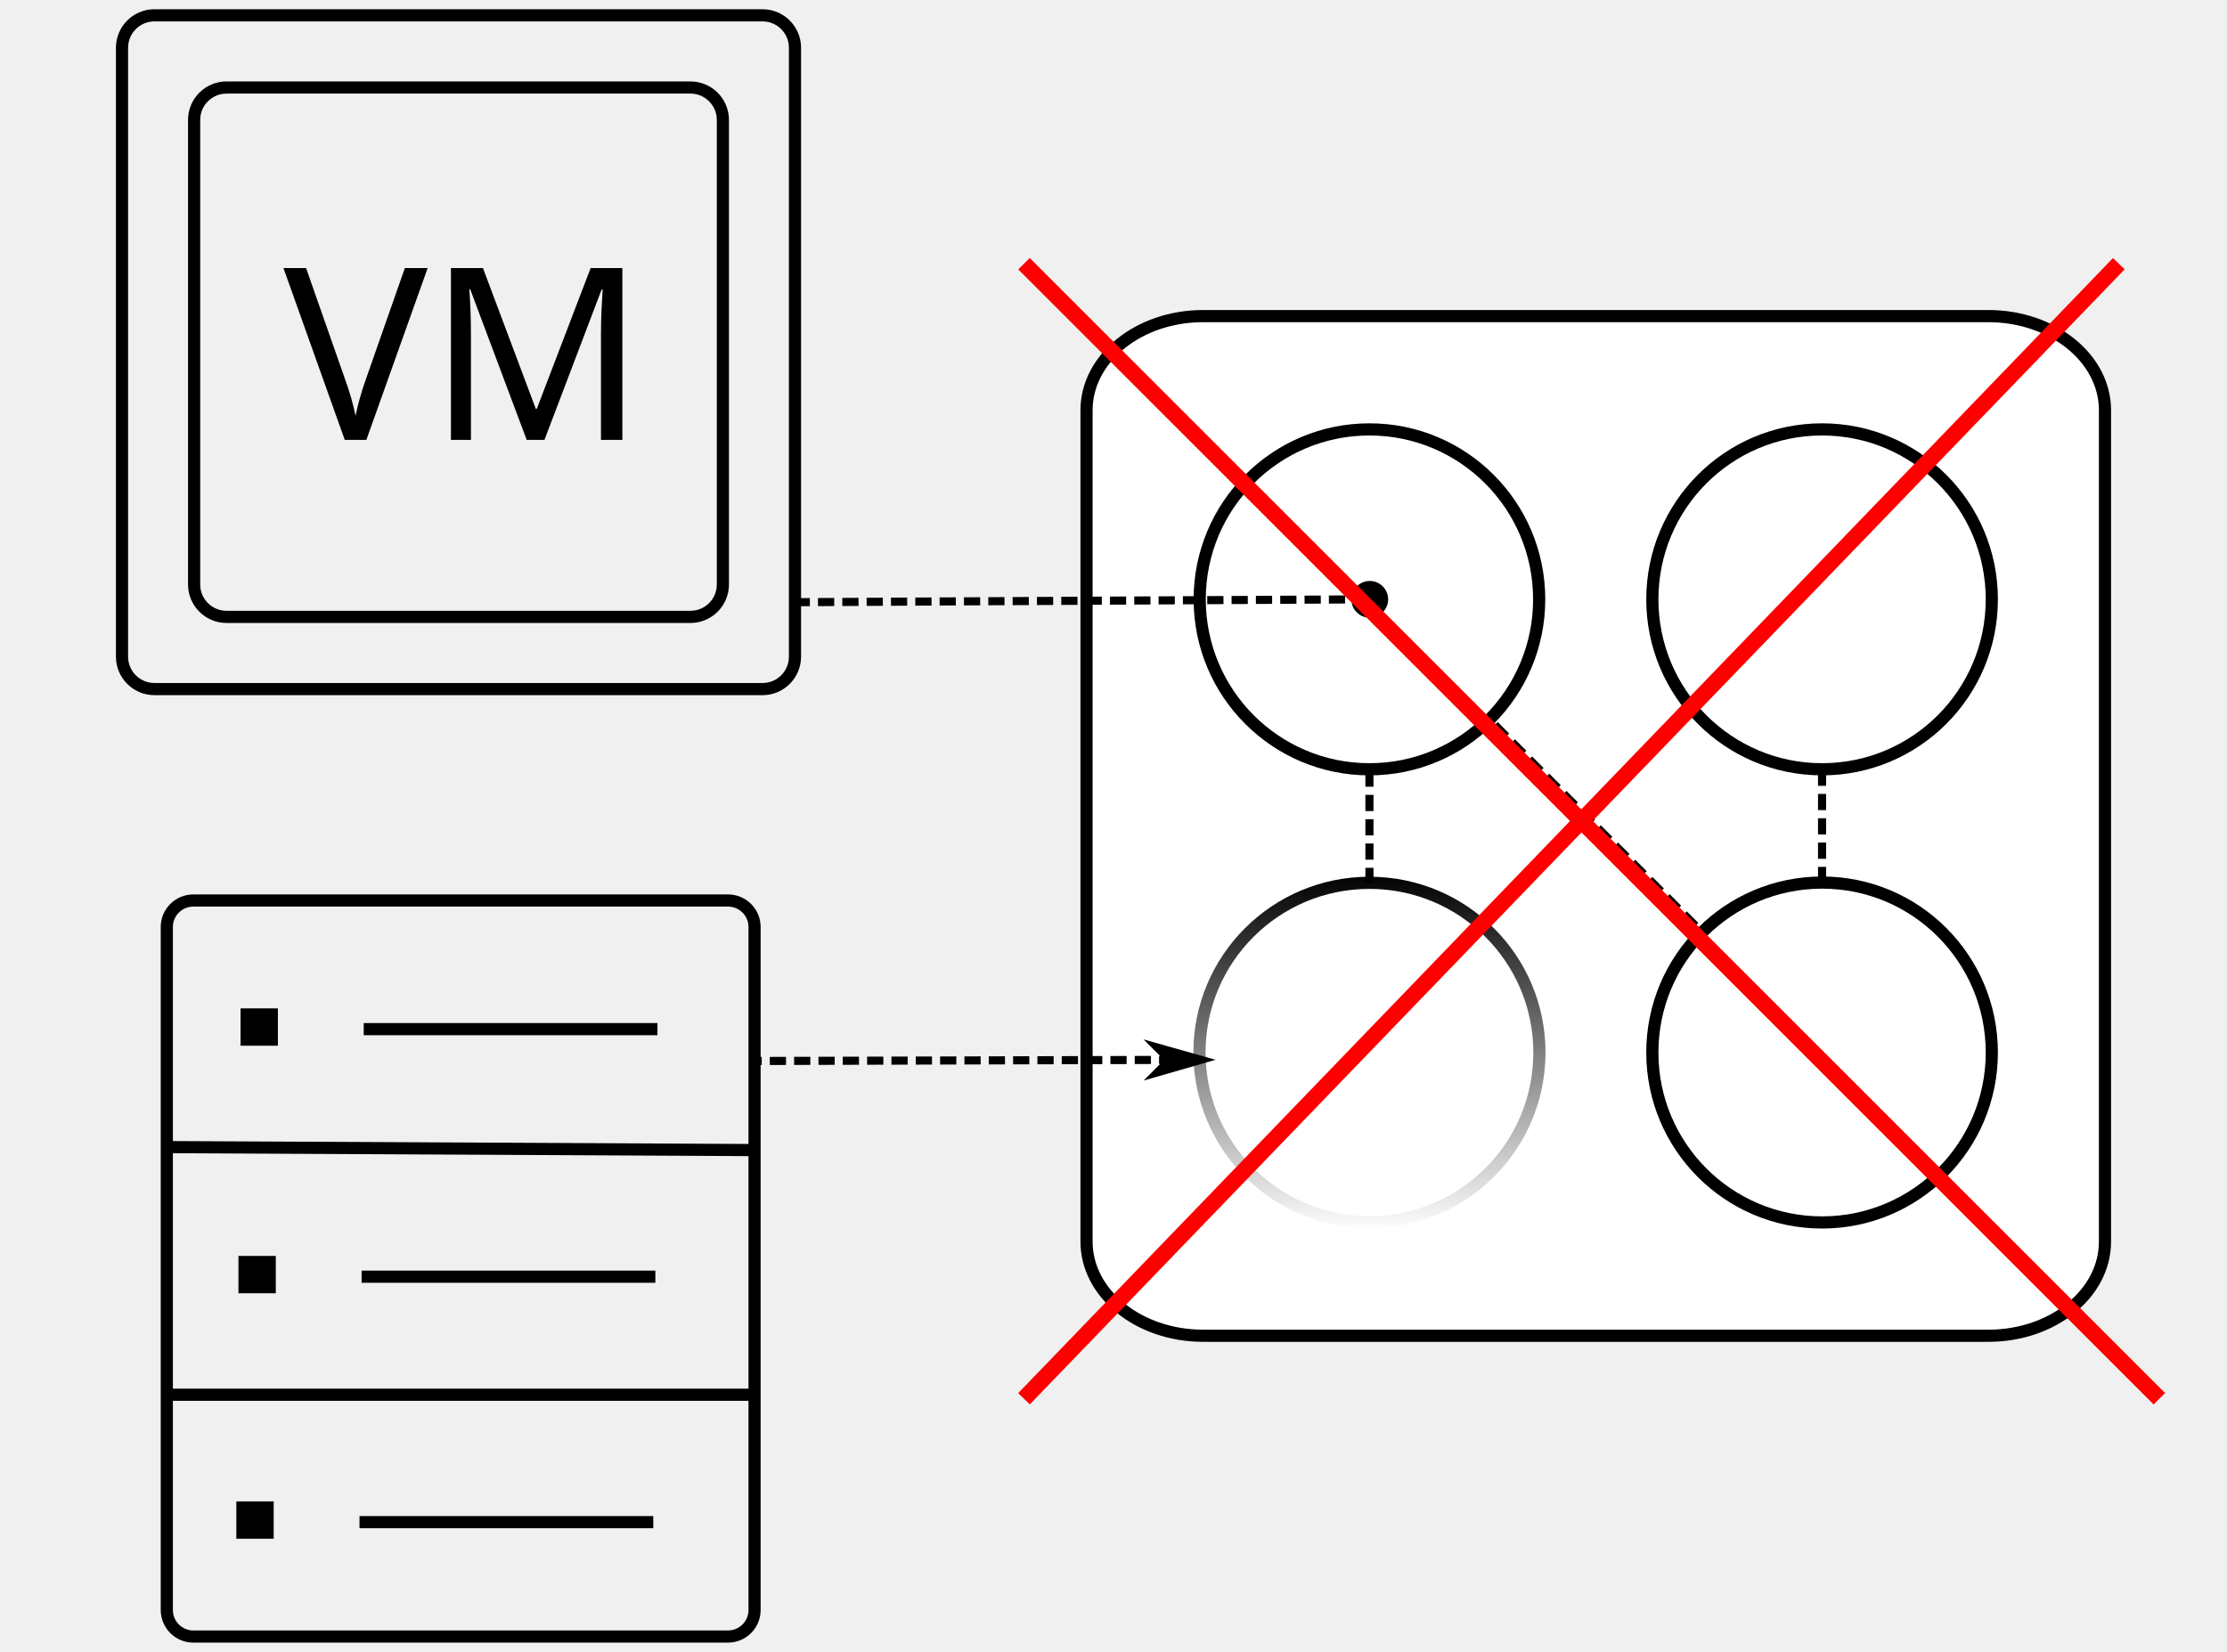
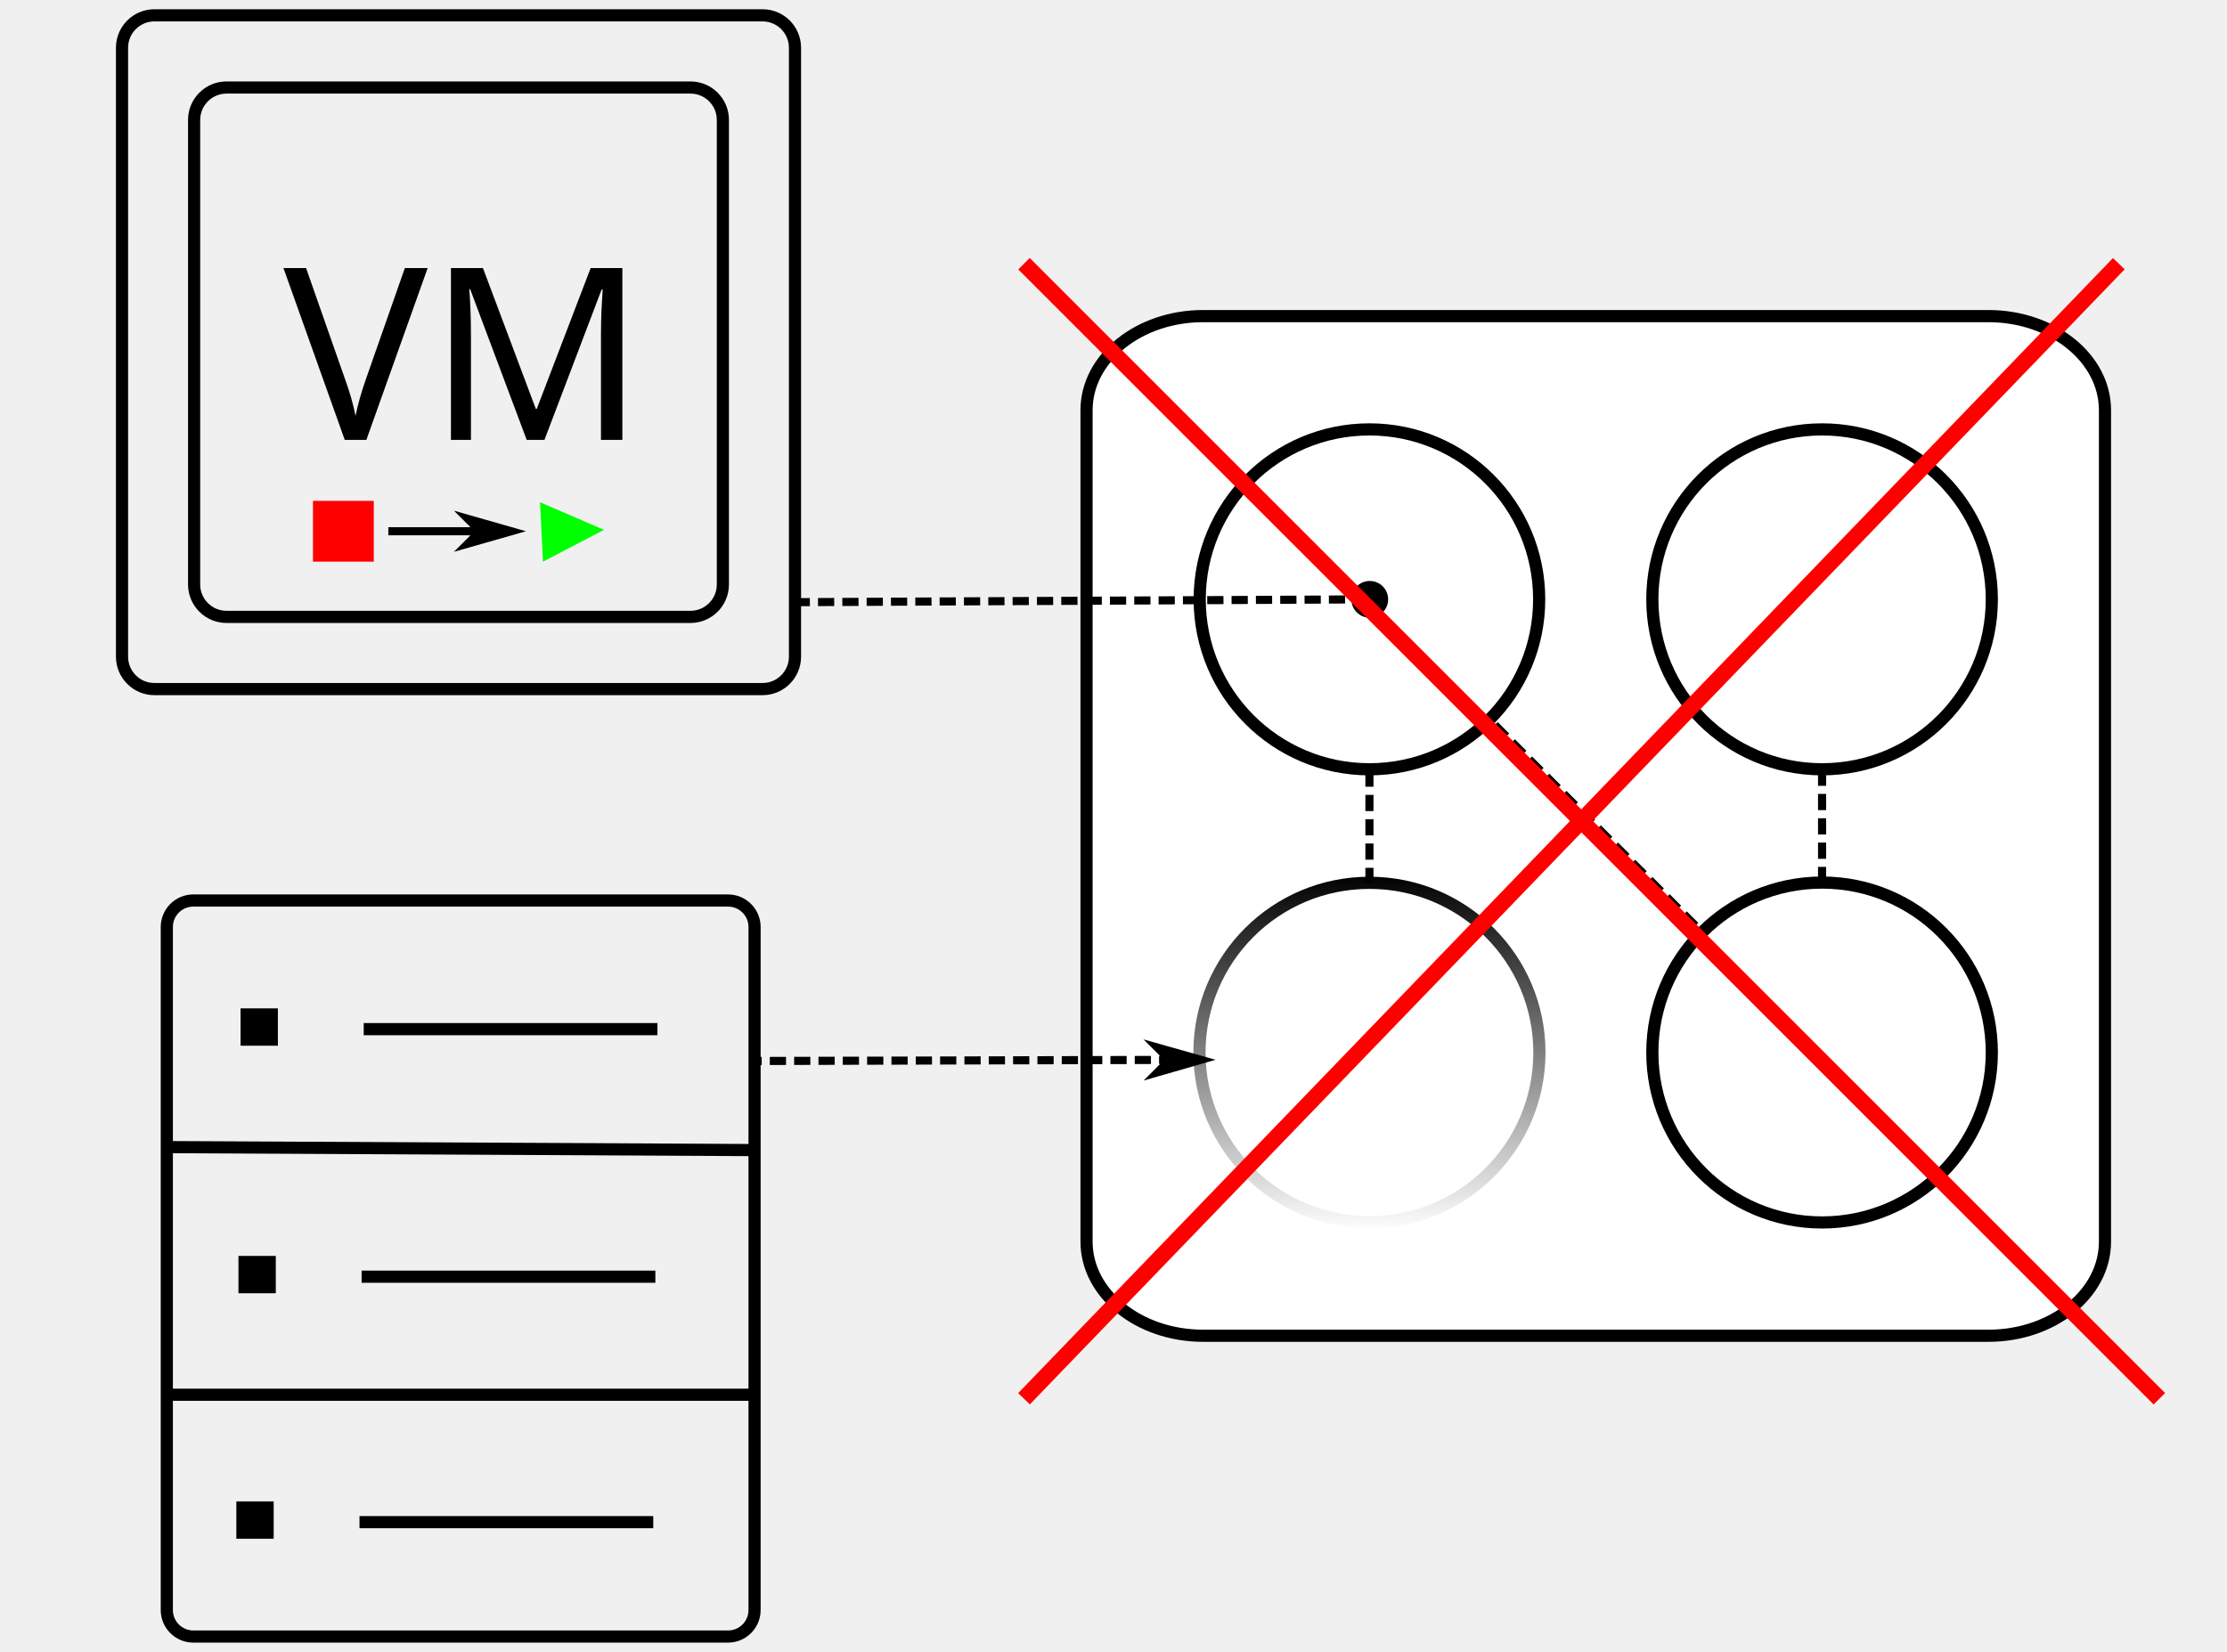
<svg xmlns="http://www.w3.org/2000/svg" xmlns:ns1="http://www.openswatchbook.org/uri/2009/osb" xmlns:xlink="http://www.w3.org/1999/xlink" width="155mm" height="115mm" id="svg5421" version="1.1" viewBox="0 0 549.213 407.48">
  <defs id="defs5423">
    <linearGradient id="linearGradient19033">
      <stop style="stop-color:#000000;stop-opacity:1;" offset="0" id="stop19035" />
      <stop style="stop-color:#000000;stop-opacity:0;" offset="1" id="stop19037" />
    </linearGradient>
    <marker orient="auto" refY="0.0" refX="0.0" id="Arrow1Mstart" style="overflow:visible">
      <path id="path4282" d="M 0.0,0.0 L 5.0,-5.0 L -12.5,0.0 L 5.0,5.0 L 0.0,0.0 z " style="fill-rule:evenodd;stroke:#000000;stroke-width:1pt;stroke-opacity:1;fill:#000000;fill-opacity:1" transform="scale(0.4) translate(10,0)" />
    </marker>
    <marker orient="auto" refY="0.0" refX="0.0" id="DotM" style="overflow:visible">
      <path id="path4340" d="M -2.5,-1.0 C -2.5,1.76 -4.74,4.0 -7.5,4.0 C -10.26,4.0 -12.5,1.76 -12.5,-1.0 C -12.5,-3.76 -10.26,-6.0 -7.5,-6.0 C -4.74,-6.0 -2.5,-3.76 -2.5,-1.0 z " style="fill-rule:evenodd;stroke:#000000;stroke-width:1pt;stroke-opacity:1;fill:#000000;fill-opacity:1" transform="scale(0.4) translate(7.4, 1)" />
    </marker>
    <marker orient="auto" refY="0.0" refX="0.0" id="DotL" style="overflow:visible">
      <path id="path4337" d="M -2.5,-1.0 C -2.5,1.76 -4.74,4.0 -7.5,4.0 C -10.26,4.0 -12.5,1.76 -12.5,-1.0 C -12.5,-3.76 -10.26,-6.0 -7.5,-6.0 C -4.74,-6.0 -2.5,-3.76 -2.5,-1.0 z " style="fill-rule:evenodd;stroke:#000000;stroke-width:1pt;stroke-opacity:1;fill:#000000;fill-opacity:1" transform="scale(0.8) translate(7.4, 1)" />
    </marker>
    <marker orient="auto" refY="0.0" refX="0.0" id="marker5042" style="overflow:visible;">
      <path id="path5044" d="M 0.0,0.0 L 5.0,-5.0 L -12.5,0.0 L 5.0,5.0 L 0.0,0.0 z " style="fill-rule:evenodd;stroke:#000000;stroke-width:1pt;stroke-opacity:1;fill:#000000;fill-opacity:1" transform="scale(0.4) rotate(180) translate(10,0)" />
    </marker>
    <marker orient="auto" refY="0.0" refX="0.0" id="Arrow1Mend" style="overflow:visible;">
      <path id="path4285" d="M 0.0,0.0 L 5.0,-5.0 L -12.5,0.0 L 5.0,5.0 L 0.0,0.0 z " style="fill-rule:evenodd;stroke:#000000;stroke-width:1pt;stroke-opacity:1;fill:#000000;fill-opacity:1" transform="scale(0.4) rotate(180) translate(10,0)" />
    </marker>
    <marker orient="auto" refY="0.0" refX="0.0" id="Arrow1Lend" style="overflow:visible;">
      <path id="path4279" d="M 0.0,0.0 L 5.0,-5.0 L -12.5,0.0 L 5.0,5.0 L 0.0,0.0 z " style="fill-rule:evenodd;stroke:#000000;stroke-width:1pt;stroke-opacity:1;fill:#000000;fill-opacity:1" transform="scale(0.8) rotate(180) translate(12.5,0)" />
    </marker>
    <linearGradient id="linearGradient4258">
      <stop style="stop-color:#559900;stop-opacity:1;" offset="0" id="stop4260" />
      <stop style="stop-color:#ffffff;stop-opacity:1;" offset="1" id="stop4262" />
    </linearGradient>
    <linearGradient id="linearGradient4250">
      <stop style="stop-color:#559900;stop-opacity:1;" offset="0" id="stop4252" />
      <stop style="stop-color:#000000;stop-opacity:0;" offset="1" id="stop4254" />
    </linearGradient>
    <linearGradient id="linearGradient4217" x1="672.5" y1="1" x2="714.5" y2="1" gradientUnits="userSpaceOnUse" gradientTransform="translate(67,-94)">
      <stop style="stop-color:#000000;stop-opacity:1;" offset="0" id="stop4219" />
      <stop id="stop4240" offset="1" style="stop-color:#000000;stop-opacity:0;" />
    </linearGradient>
    <linearGradient id="linearGradient4582" ns1:paint="solid">
      <stop style="stop-color:#88aaee;stop-opacity:1;" offset="0" id="stop4584" />
    </linearGradient>
    <linearGradient id="linearGradient4576" ns1:paint="solid">
      <stop style="stop-color:#000000;stop-opacity:1;" offset="0" id="stop4578" />
    </linearGradient>
    <linearGradient id="linearGradient4566">
      <stop style="stop-color:#000000;stop-opacity:1;" offset="0" id="stop4568" />
    </linearGradient>
    <linearGradient id="linearGradient12464">
      <stop style="stop-color:#000000;stop-opacity:1;" offset="0" id="stop12466" />
    </linearGradient>
    <linearGradient id="linearGradient12375" gradientTransform="translate(310.3392,-53.5)">
      <stop style="stop-color:#000000;stop-opacity:1;" offset="0" id="stop12377" />
    </linearGradient>
    <linearGradient id="linearGradient12367">
      <stop style="stop-color:#000000;stop-opacity:1;" offset="0" id="stop12369" />
    </linearGradient>
    <linearGradient id="linearGradient12359">
      <stop style="stop-color:#000000;stop-opacity:1;" offset="0" id="stop12361" />
    </linearGradient>
    <linearGradient id="linearGradient10726">
      <stop style="stop-color:#d8e7c4;stop-opacity:1;" offset="0" id="stop10728" />
    </linearGradient>
    <linearGradient id="linearGradient10700" gradientTransform="matrix(0.4999999,0,0,1,2744.8,-1873.434)">
      <stop style="stop-color:#d8e7c4;stop-opacity:1;" offset="0" id="stop10702" />
    </linearGradient>
    <linearGradient id="white" ns1:paint="solid" gradientTransform="matrix(12.4646,0,0,12.4118,-6921.49,-8352.242)">
      <stop style="stop-color:#ffffff;stop-opacity:1;" offset="0" id="stop10475" />
    </linearGradient>
    <linearGradient id="linearGradient10426" gradientTransform="matrix(0.454145,0,0,0.6063348,1083.218,-251.0518)">
      <stop style="stop-color:#000000;stop-opacity:1;" offset="0" id="stop10428" />
    </linearGradient>
    <linearGradient id="leaves_50" ns1:paint="solid">
      <stop style="stop-color:#559900;stop-opacity:0.502;" offset="0" id="stop10422" />
    </linearGradient>
    <linearGradient id="Black" ns1:paint="solid" gradientTransform="matrix(3.582805,0,0,8.052758,10390.969,-9671.375)">
      <stop style="stop-color:#000000;stop-opacity:1;" offset="0" id="stop10414" />
    </linearGradient>
    <linearGradient id="wood" ns1:paint="solid">
      <stop style="stop-color:#7e3817;stop-opacity:1;" offset="0" id="stop10387" />
    </linearGradient>
    <linearGradient id="grass" ns1:paint="solid">
      <stop style="stop-color:#ddee77;stop-opacity:1;" offset="0" id="stop10379" />
    </linearGradient>
    <linearGradient id="stars" ns1:paint="solid" gradientTransform="translate(125.7135,301.0877)">
      <stop style="stop-color:#e7f6d3;stop-opacity:1;" offset="0" id="stop10371" />
    </linearGradient>
    <linearGradient id="sky" ns1:paint="solid">
      <stop style="stop-color:#88aaee;stop-opacity:1;" offset="0" id="stop10363" />
    </linearGradient>
    <linearGradient id="leaves" ns1:paint="solid" gradientTransform="matrix(1.551409,0,0,1.551584,-274.9111,127.6738)">
      <stop style="stop-color:#559900;stop-opacity:1;" offset="0" id="stop10355" />
    </linearGradient>
    <linearGradient gradientTransform="translate(67,-94)" gradientUnits="userSpaceOnUse" y2="1" x2="714.5" y1="1" x1="672.5" id="linearGradient10426-1">
      <stop style="stop-color:#000000;stop-opacity:1;" offset="0" id="stop10428-1" />
    </linearGradient>
    <linearGradient xlink:href="#linearGradient19033" id="linearGradient19039" x1="741.826" y1="0.942" x2="798.664" y2="0.942" gradientUnits="userSpaceOnUse" gradientTransform="matrix(1.779327,0,0,1.779327,-1341.566,-743.9497)" />
  </defs>
  <g id="layer1" transform="translate(-447.4666,227.0481)">
    <g id="g6671" transform="matrix(1.481819,0,0,1.483961,-218.8973,-294.4985)">
      <g transform="translate(-14,240)" id="g5967">
        <rect style="fill:none;fill-opacity:1;stroke:#000000;stroke-width:2.023;stroke-miterlimit:4;stroke-dasharray:none;stroke-opacity:1" id="rect4235" width="112" height="112" x="484" y="-192" ry="5.391" rx="5.399" />
        <rect style="fill:none;fill-opacity:1;stroke:#000000;stroke-width:2.023;stroke-miterlimit:4;stroke-dasharray:none;stroke-opacity:1" id="rect4777" width="88" height="88" x="496" y="-180" rx="5.399" ry="5.391" />
        <text xml:space="preserve" style="font-style:normal;font-weight:normal;font-size:40px;line-height:125%;font-family:Sans;letter-spacing:0px;word-spacing:0px;fill:#000000;fill-opacity:1;stroke:none;stroke-width:1px;stroke-linecap:butt;stroke-linejoin:miter;stroke-opacity:1" x="510.869" y="-121.42" id="text4779">
          <tspan id="tspan4781" x="510.869" y="-121.42">VM</tspan>
        </text>
      </g>
    </g>
    <g id="g19118" transform="matrix(0.873969,0,0,0.874012,136.467,7.282419)">
      <g transform="matrix(1.596578,0,0,1.598807,507.5769,-209.2699)" id="g11555">
        <rect ry="16.62" rx="20.609" y="19" x="97" height="180" width="180" id="rect11527" style="opacity:1;fill:#ffffff;fill-opacity:1;stroke:#000000;stroke-width:2.148;stroke-miterlimit:4;stroke-dasharray:none;stroke-dashoffset:0;stroke-opacity:1" />
      </g>
      <path style="fill:none;fill-rule:evenodd;stroke:#000000;stroke-width:2.288;stroke-linecap:butt;stroke-linejoin:miter;stroke-miterlimit:4;stroke-dasharray:4.577, 2.288;stroke-dashoffset:0;stroke-opacity:1" d="m 870,-98.952 0,127.905 -127.726,-127.905 0,127.905" id="path11529" />
      <ellipse transform="matrix(0,1,-1,0,0,0)" ry="47.964" rx="47.897" cy="-742.274" cx="28.952" id="circle11531" style="opacity:1;fill:#ffffff;fill-opacity:1;stroke:url(#linearGradient19039);stroke-width:3.433;stroke-miterlimit:4;stroke-dasharray:none;stroke-dashoffset:0;stroke-opacity:1" />
      <ellipse ry="47.964" rx="47.897" style="opacity:1;fill:#ffffff;fill-opacity:1;stroke:#000000;stroke-width:3.433;stroke-miterlimit:4;stroke-dasharray:none;stroke-dashoffset:0;stroke-opacity:1" id="circle11533" cx="742.274" cy="-98.952" />
      <ellipse ry="47.964" rx="47.897" cy="-98.952" cx="870" id="circle11535" style="opacity:1;fill:#ffffff;fill-opacity:1;stroke:#000000;stroke-width:3.433;stroke-miterlimit:4;stroke-dasharray:none;stroke-dashoffset:0;stroke-opacity:1" />
      <ellipse ry="47.964" rx="47.897" style="opacity:1;fill:#ffffff;fill-opacity:1;stroke:#000000;stroke-width:3.433;stroke-miterlimit:4;stroke-dasharray:none;stroke-dashoffset:0;stroke-opacity:1" id="circle11537" cx="870" cy="28.952" />
    </g>
    <g id="g17802" transform="matrix(1.448867,0,0,1.449082,-369.683,91.43277)">
      <rect id="rect17804" width="100.043" height="125.296" x="592.385" y="-66.486" style="fill:none;stroke:#000000;stroke-width:2.07;stroke-miterlimit:4;stroke-dasharray:none;stroke-opacity:1" rx="4.514" ry="4.513" />
      <path style="fill:none;fill-rule:evenodd;stroke:#000000;stroke-width:2.07;stroke-linecap:butt;stroke-linejoin:miter;stroke-miterlimit:4;stroke-dasharray:none;stroke-opacity:1" d="m 592.404,17.648 99.753,0" id="path17806" />
      <path style="fill:none;fill-rule:evenodd;stroke:#000000;stroke-width:2.07;stroke-linecap:butt;stroke-linejoin:miter;stroke-miterlimit:4;stroke-dasharray:none;stroke-opacity:1" d="m 592.404,-24.506 100.005,0.505" id="path17808" />
      <g id="g17810" transform="translate(740.2569,-1024.808)">
        <rect y="977.719" x="-134.286" height="4.286" width="4.286" id="rect17812" style="fill:#000000;fill-opacity:1;stroke:#000000;stroke-width:2.07;stroke-miterlimit:4;stroke-dasharray:none;stroke-opacity:1" />
        <path id="path17814" d="m -114.357,980.219 50,0" style="fill:none;fill-rule:evenodd;stroke:#000000;stroke-width:2.07;stroke-linecap:butt;stroke-linejoin:miter;stroke-miterlimit:4;stroke-dasharray:none;stroke-opacity:1" />
      </g>
      <g transform="translate(739.8997,-982.6653)" id="g17816">
        <rect style="fill:#000000;fill-opacity:1;stroke:#000000;stroke-width:2.07;stroke-miterlimit:4;stroke-dasharray:none;stroke-opacity:1" id="rect17818" width="4.286" height="4.286" x="-134.286" y="977.719" />
        <path style="fill:none;fill-rule:evenodd;stroke:#000000;stroke-width:2.07;stroke-linecap:butt;stroke-linejoin:miter;stroke-miterlimit:4;stroke-dasharray:none;stroke-opacity:1" d="m -114.357,980.219 50,0" id="path17820" />
      </g>
      <g id="g17822" transform="translate(739.5426,-940.8796)">
        <rect y="977.719" x="-134.286" height="4.286" width="4.286" id="rect17824" style="fill:#000000;fill-opacity:1;stroke:#000000;stroke-width:2.07;stroke-miterlimit:4;stroke-dasharray:none;stroke-opacity:1" />
        <path id="path17826" d="m -114.357,980.219 50,0" style="fill:none;fill-rule:evenodd;stroke:#000000;stroke-width:2.07;stroke-linecap:butt;stroke-linejoin:miter;stroke-miterlimit:4;stroke-dasharray:none;stroke-opacity:1" />
      </g>
    </g>
    <path style="fill:none;fill-rule:evenodd;stroke:#000000;stroke-width:2;stroke-linecap:butt;stroke-linejoin:miter;stroke-miterlimit:4;stroke-dasharray:4, 2;stroke-dashoffset:0;stroke-opacity:1;marker-start:url(#DotM)" d="m 785.191,-79.203 -141.67,0.703" id="path19127" />
    <path style="fill:none;fill-rule:evenodd;stroke:#000000;stroke-width:2;stroke-linecap:butt;stroke-linejoin:miter;stroke-miterlimit:4;stroke-dasharray:4, 2;stroke-dashoffset:0;stroke-opacity:1;marker-start:url(#Arrow1Mstart)" d="M 743.311,34.392 633.553,34.677" id="path19141" />
    <path style="fill:none;fill-rule:evenodd;stroke:#ff0000;stroke-width:4;stroke-linecap:butt;stroke-linejoin:miter;stroke-opacity:1;stroke-miterlimit:4;stroke-dasharray:none" d="m 700,-162 280,280" id="path19239" />
    <path style="fill:none;fill-rule:evenodd;stroke:#ff0000;stroke-width:4;stroke-linecap:butt;stroke-linejoin:miter;stroke-opacity:1;stroke-miterlimit:4;stroke-dasharray:none" d="m 970,-162 -270,280" id="path19241" />
+     <g id="g4386" transform="translate(202.1484,6)">
+       <rect y="-107" x="325" height="10" width="10" id="rect4264" style="color:#000000;clip-rule:nonzero;display:inline;overflow:visible;visibility:visible;opacity:1;isolation:auto;mix-blend-mode:normal;color-interpolation:sRGB;color-interpolation-filters:linearRGB;solid-color:#000000;solid-opacity:1;fill:#ff0000;fill-opacity:1;fill-rule:nonzero;stroke:#ff0000;stroke-width:5;stroke-linecap:round;stroke-linejoin:miter;stroke-miterlimit:4;stroke-dasharray:none;stroke-dashoffset:0;stroke-opacity:1;color-rendering:auto;image-rendering:auto;shape-rendering:auto;text-rendering:auto;enable-background:accumulate" />
+       <path transform="matrix(-0.01944992,-0.3928189,0.4774645,-0.01600181,439.7034,37.7826)" d="m 360,-92 -8.66,-15 17.32,0 z" id="path4310" style="color:#000000;clip-rule:nonzero;display:inline;overflow:visible;visibility:visible;opacity:1;isolation:auto;mix-blend-mode:normal;color-interpolation:sRGB;color-interpolation-filters:linearRGB;solid-color:#000000;solid-opacity:1;fill:#00ff00;fill-opacity:1;fill-rule:nonzero;stroke:#00ff00;stroke-width:11.536;stroke-linecap:round;stroke-linejoin:miter;stroke-miterlimit:4;stroke-dasharray:none;stroke-dashoffset:0;stroke-opacity:1;color-rendering:auto;image-rendering:auto;shape-rendering:auto;text-rendering:auto;enable-background:accumulate" />
+       <path id="path4312" d="m 341.09,-102 30,0" style="fill:none;fill-rule:evenodd;stroke:#000000;stroke-width:2;stroke-linecap:butt;stroke-linejoin:miter;stroke-miterlimit:4;stroke-dasharray:none;stroke-opacity:1;marker-end:url(#Arrow1Mend)" />
+     </g>
  </g>
</svg>
